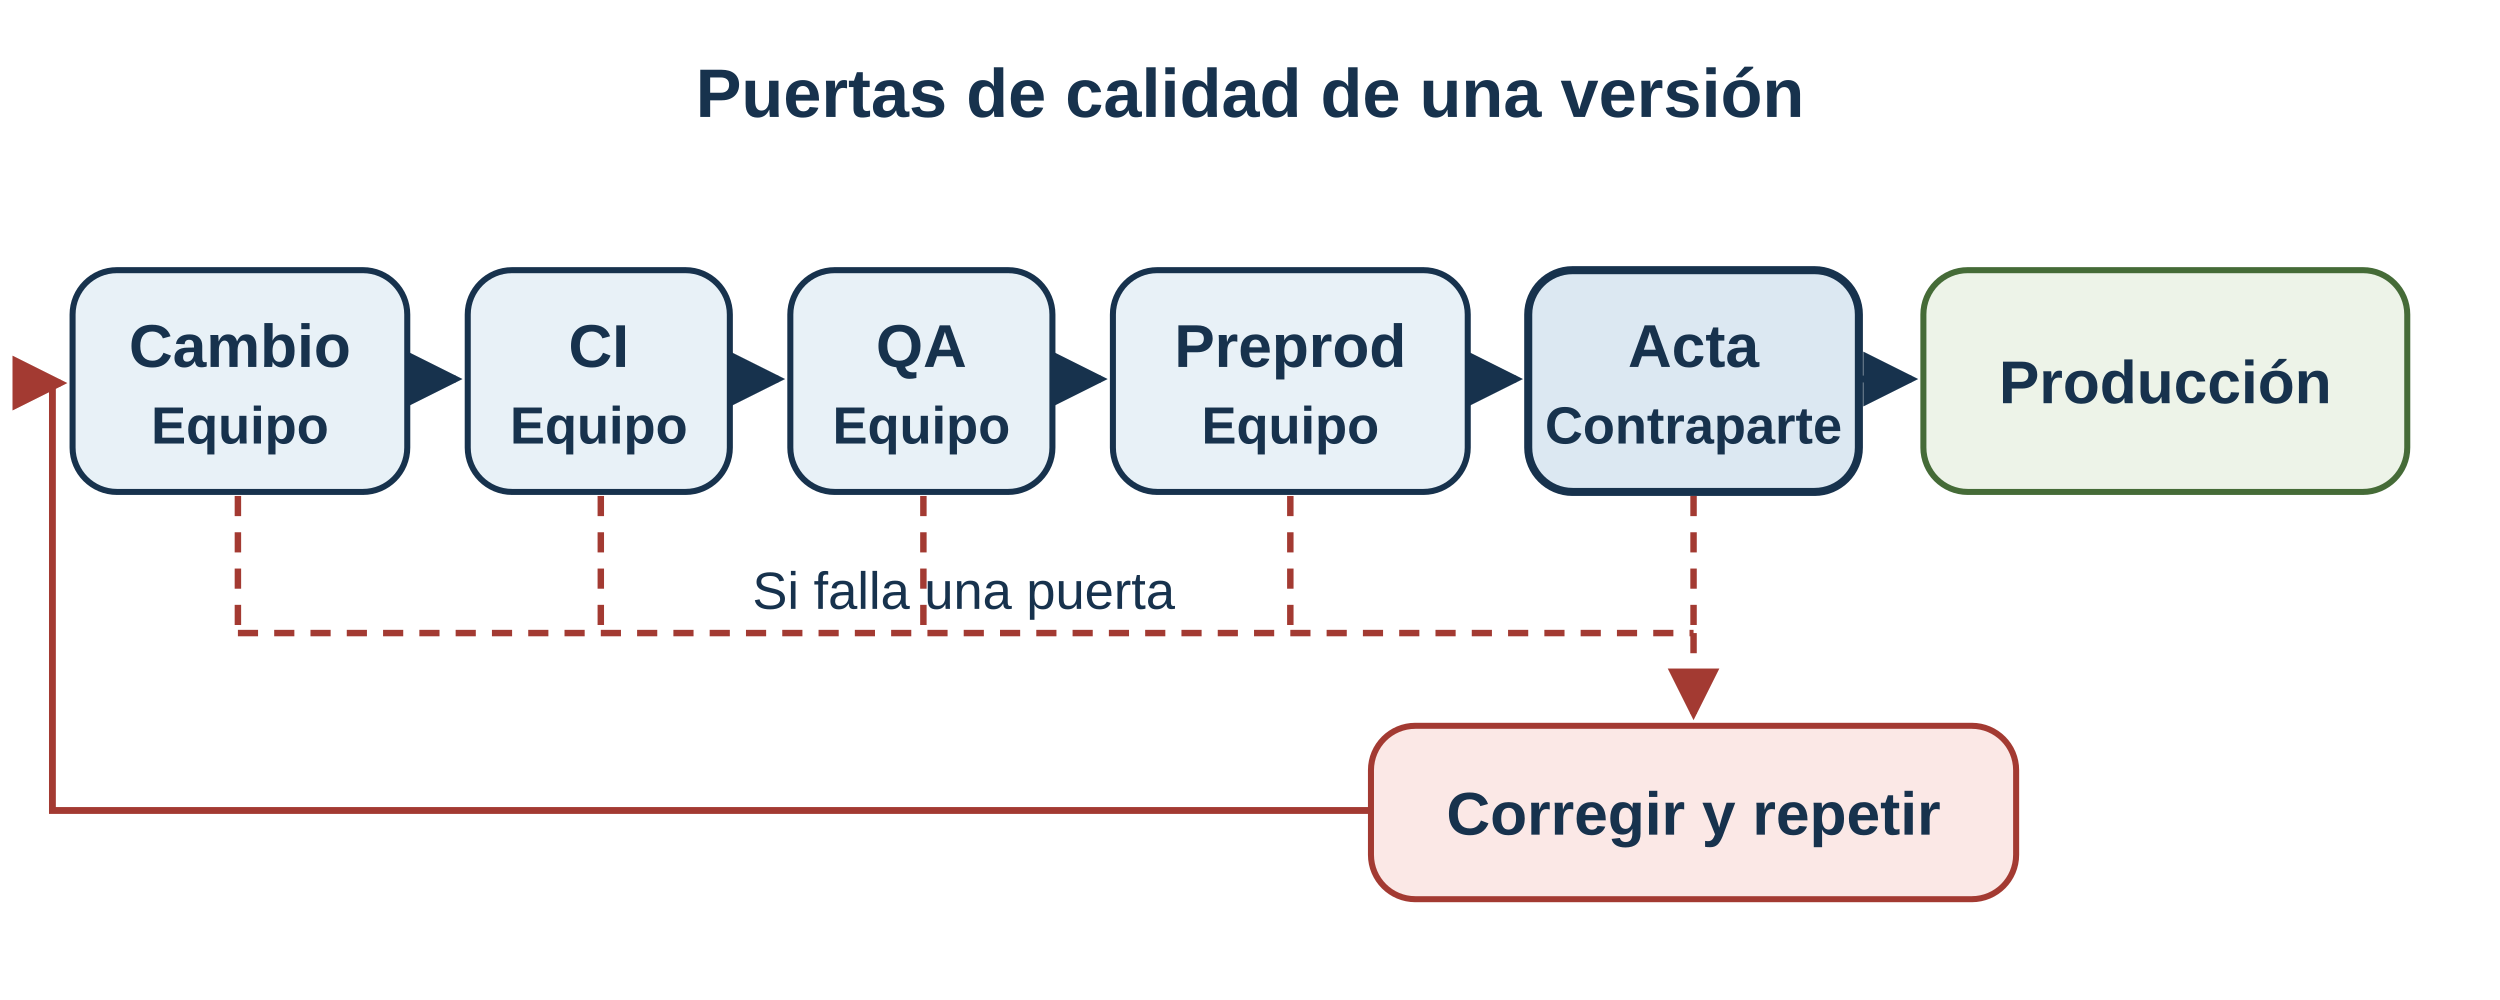
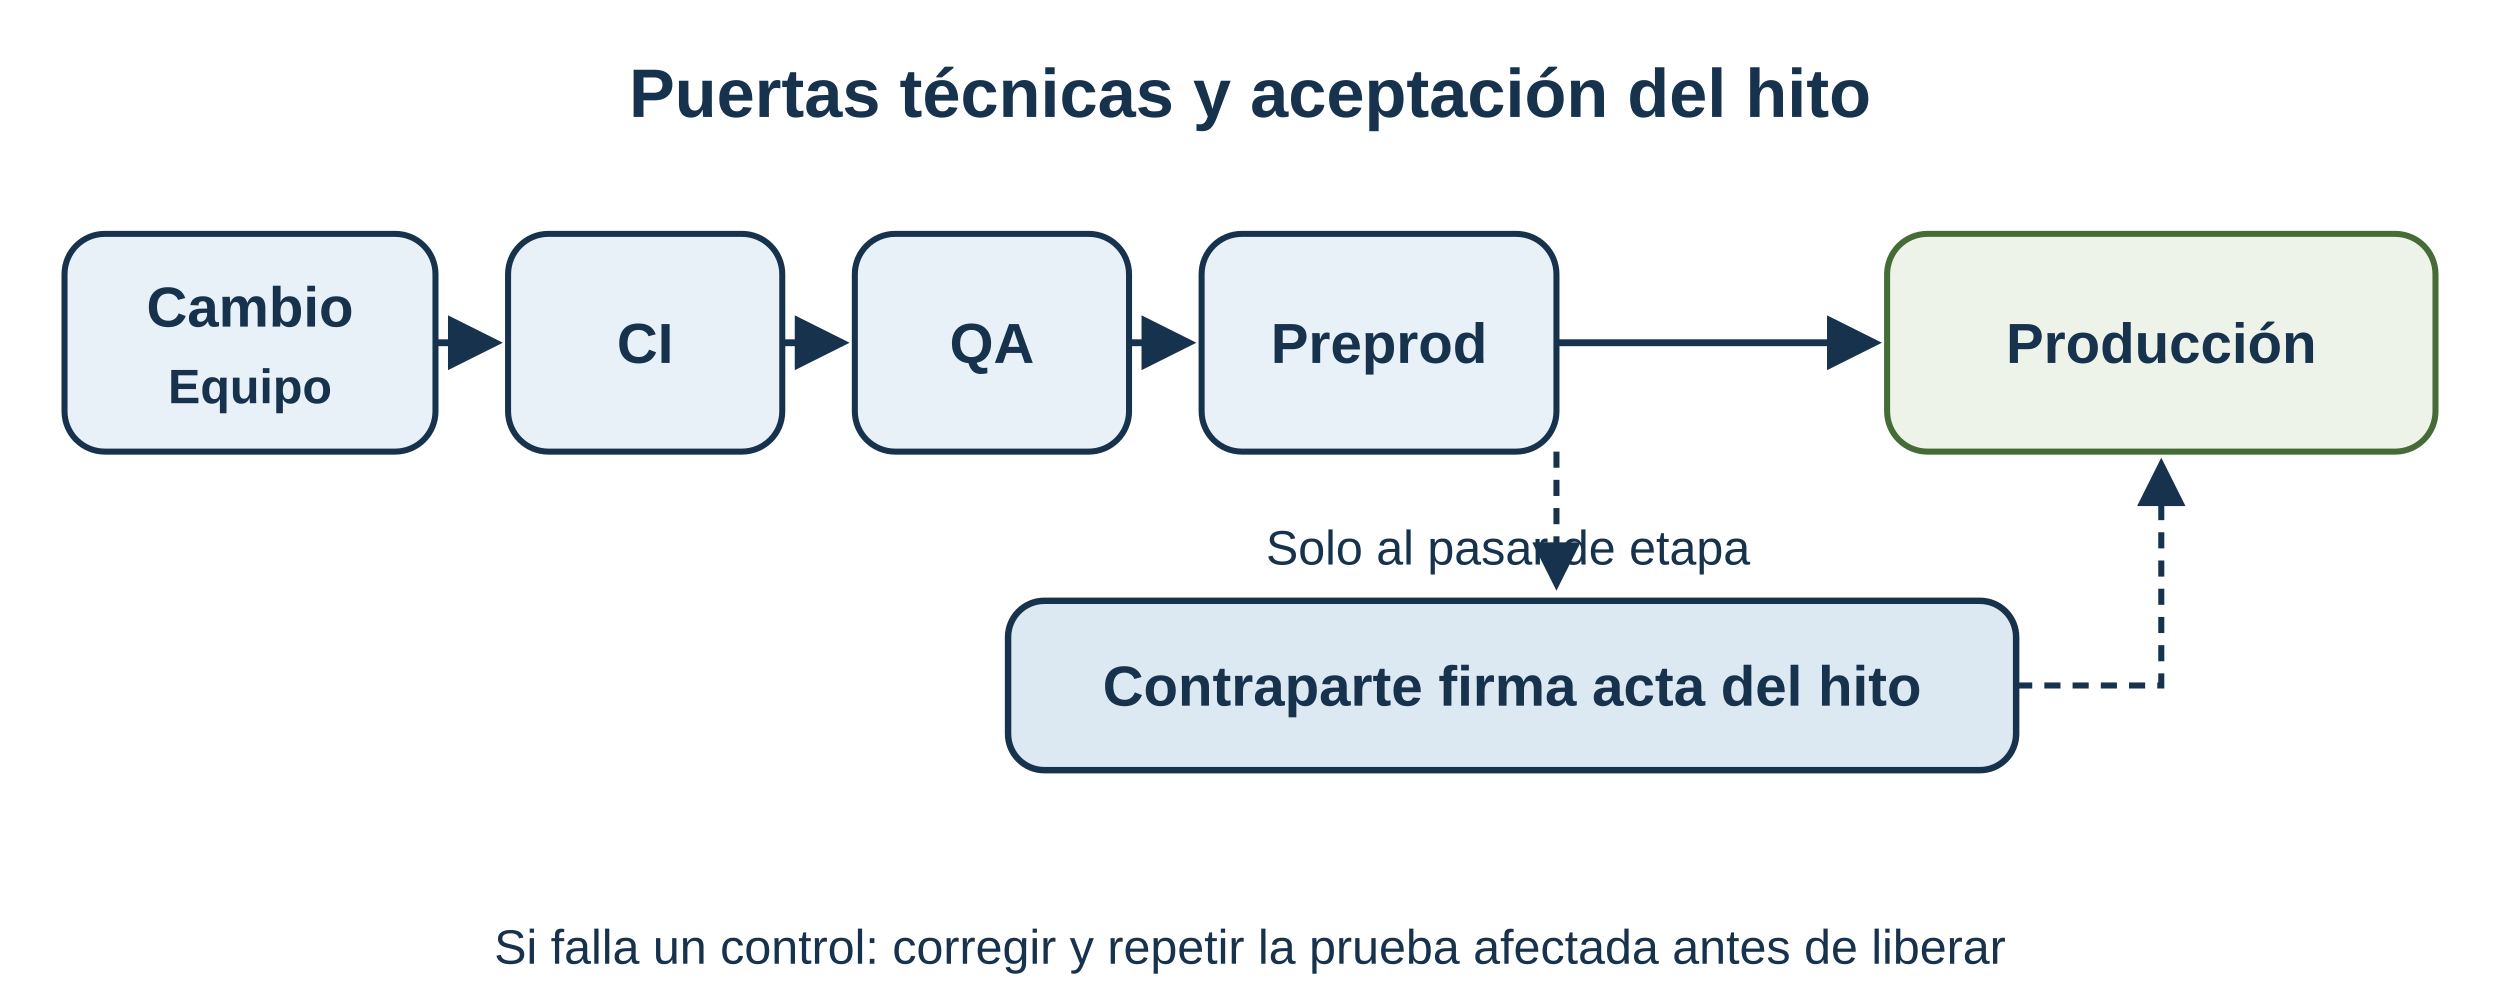
<svg xmlns="http://www.w3.org/2000/svg" width="15.5cm" height="6.2cm" viewBox="0 0 620 248" role="img" aria-labelledby="title desc">
  <defs>
    <marker id="arrow" markerWidth="8" markerHeight="8" refX="7" refY="4" orient="auto">
      <path d="M0,0 L8,4 L0,8 z" fill="#17324D" />
    </marker>
    <marker id="redArrow" markerWidth="8" markerHeight="8" refX="7" refY="4" orient="auto">
      <path d="M0,0 L8,4 L0,8 z" fill="#A33A32" />
    </marker>
    <style>
      text { font-family: Arial, sans-serif; fill: #17324D; }
      .title { font-size: 17px; font-weight: 700; }
-       .step { font-size: 15px; font-weight: 700; }
-       .role { font-size: 13px; }
-       .note { font-size: 13px; }
+       .step { font-size: 14px; font-weight: 700; }
+       .role { font-size: 12px; }
+       .note { font-size: 12px; }
    </style>
  </defs>
  <rect width="620" height="248" fill="white" />
-   <text class="title" x="310" y="29" text-anchor="middle">Puertas de calidad de una versión</text>
+   <text class="title" x="310" y="29" text-anchor="middle">Puertas técnicas y aceptación del hito</text>
  <g fill="#E8F1F7" stroke="#17324D" stroke-width="1.5">
-     <rect x="18" y="67" width="83" height="55" rx="11" />
-     <rect x="116" y="67" width="65" height="55" rx="11" />
-     <rect x="196" y="67" width="65" height="55" rx="11" />
-     <rect x="276" y="67" width="88" height="55" rx="11" />
+     <rect x="16" y="58" width="92" height="54" rx="10" />
+     <rect x="126" y="58" width="68" height="54" rx="10" />
+     <rect x="212" y="58" width="68" height="54" rx="10" />
+     <rect x="298" y="58" width="88" height="54" rx="10" />
  </g>
-   <rect x="379" y="67" width="82" height="55" rx="11" fill="#DCE8F2" stroke="#17324D" stroke-width="2" />
-   <rect x="477" y="67" width="120" height="55" rx="11" fill="#EDF3E8" stroke="#456B37" stroke-width="1.5" />
+   <rect x="468" y="58" width="136" height="54" rx="10" fill="#EDF3E8" stroke="#456B37" stroke-width="1.5" />
  <g class="step" text-anchor="middle">
-     <text x="59.5" y="91">Cambio</text>
-     <text class="role" fill="#196197" x="59.5" y="110">Equipo</text>
-     <text x="148.5" y="91">CI</text>
-     <text class="role" fill="#196197" x="148.5" y="110">Equipo</text>
-     <text x="228.5" y="91">QA</text>
-     <text class="role" fill="#196197" x="228.5" y="110">Equipo</text>
-     <text x="320" y="91">Preprod</text>
-     <text class="role" fill="#196197" x="320" y="110">Equipo</text>
-     <text x="420" y="91">Acta</text>
-     <text class="role" x="420" y="110">Contraparte</text>
-     <text x="537" y="100">Producción</text>
+     <text x="62" y="81">Cambio</text>
+     <text class="role" x="62" y="100">Equipo</text>
+     <text x="160" y="90">CI</text>
+     <text x="246" y="90">QA</text>
+     <text x="342" y="90">Preprod</text>
+     <text x="536" y="90">Producción</text>
  </g>
  <g stroke="#17324D" stroke-width="1.7" fill="none" marker-end="url(#arrow)">
-     <path d="M101 94 H113" />
-     <path d="M181 94 H193" />
-     <path d="M261 94 H273" />
-     <path d="M364 94 H376" />
-     <path d="M461 94 H474" />
+     <path d="M108 85 H123" />
+     <path d="M194 85 H209" />
+     <path d="M280 85 H295" />
+     <path d="M386 85 H465" />
  </g>
-   <g fill="none" stroke="#A33A32" stroke-width="1.6" stroke-dasharray="5 4">
-     <path d="M59 123 V157" />
-     <path d="M149 123 V157" />
-     <path d="M229 123 V157" />
-     <path d="M320 123 V157" />
-     <path d="M420 123 V157" />
-     <path d="M59 157 H420" />
-     <path d="M420 157 V177" marker-end="url(#redArrow)" />
-   </g>
-   <text class="note" x="239" y="151" text-anchor="middle" fill="#762922">Si falla una puerta</text>
-   <rect x="340" y="180" width="160" height="43" rx="11" fill="#FBE8E6" stroke="#A33A32" stroke-width="1.5" />
-   <text class="step" x="420" y="207" text-anchor="middle" fill="#762922">Corregir y repetir</text>
-   <path d="M340 201 H13 V95 H15" fill="none" stroke="#A33A32" stroke-width="1.7" marker-end="url(#redArrow)" />
+   <text class="note" x="374" y="140" text-anchor="middle" fill="#456B37">Solo al pasar de etapa</text>
+   <rect x="250" y="149" width="250" height="42" rx="9" fill="#DCE8F2" stroke="#17324D" stroke-width="1.6" />
+   <text class="step" x="375" y="175" text-anchor="middle">Contraparte firma acta del hito</text>
+   <path d="M386 112 V145" fill="none" stroke="#17324D" stroke-width="1.5" stroke-dasharray="4 3" marker-end="url(#arrow)" />
+   <path d="M500 170 H536 V115" fill="none" stroke="#17324D" stroke-width="1.5" stroke-dasharray="4 3" marker-end="url(#arrow)" />
+   <text class="note" x="310" y="239" text-anchor="middle" fill="#762922">Si falla un control: corregir y repetir la prueba afectada antes de liberar</text>
</svg>
